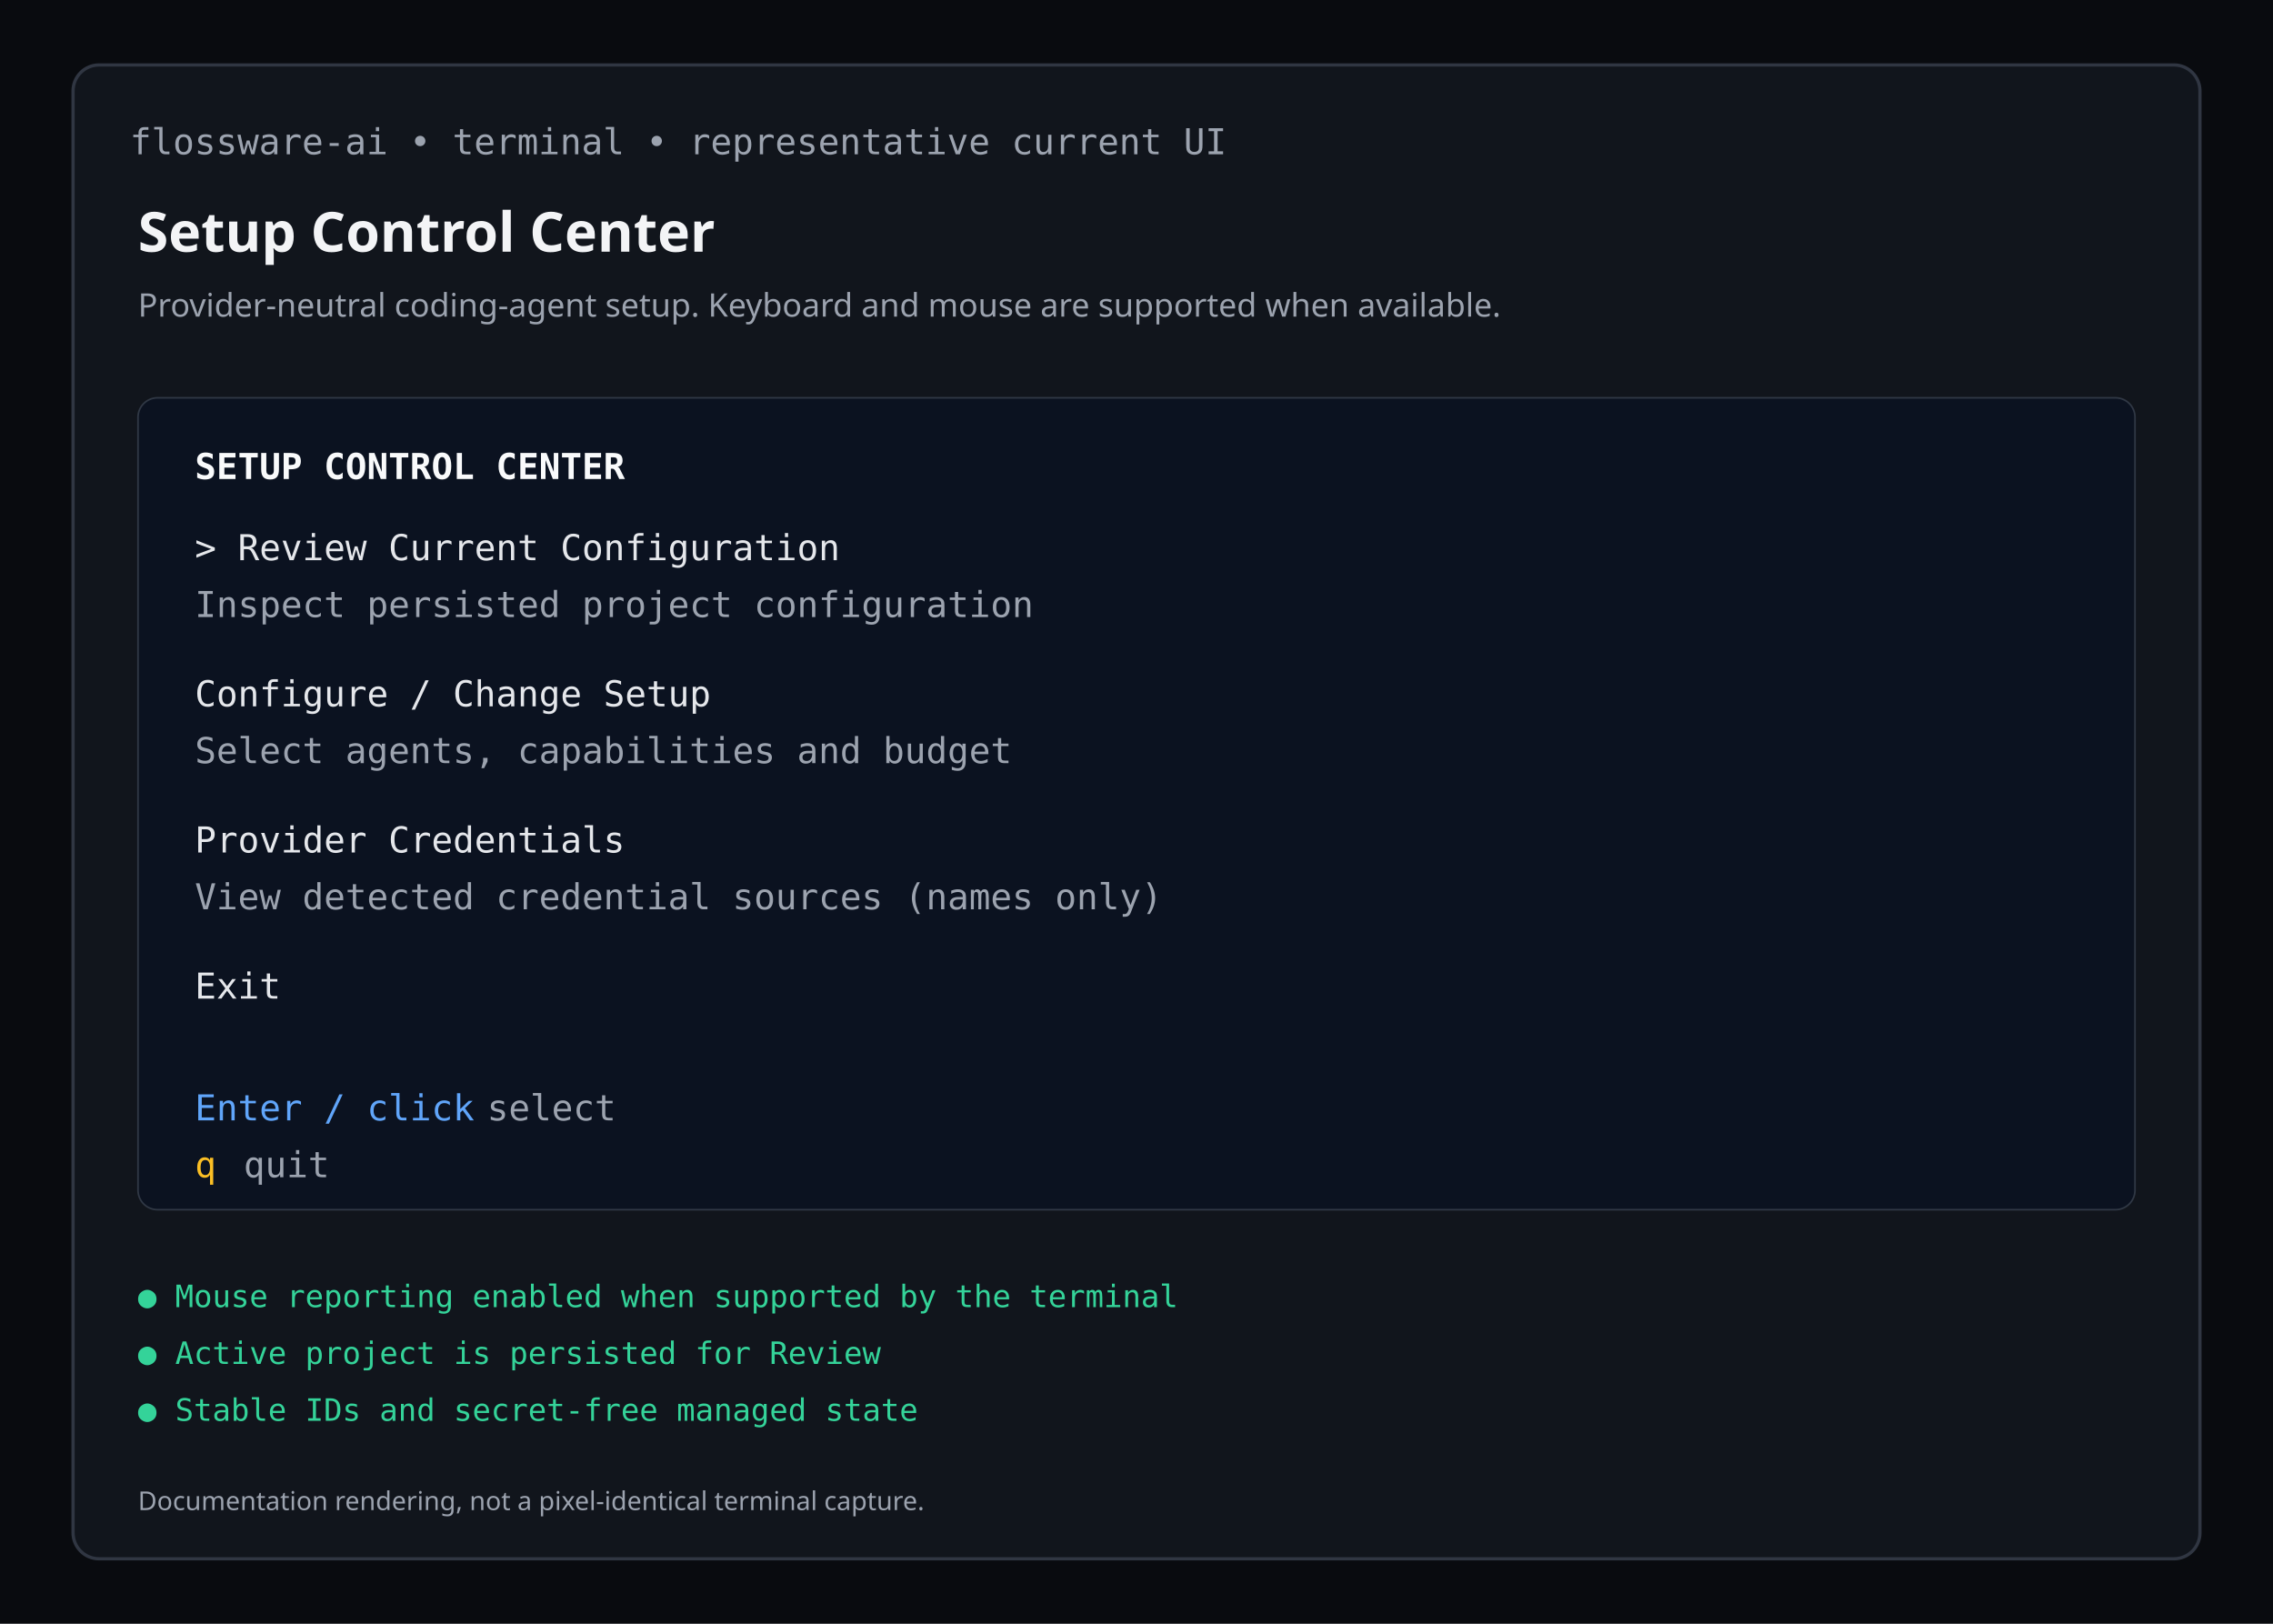
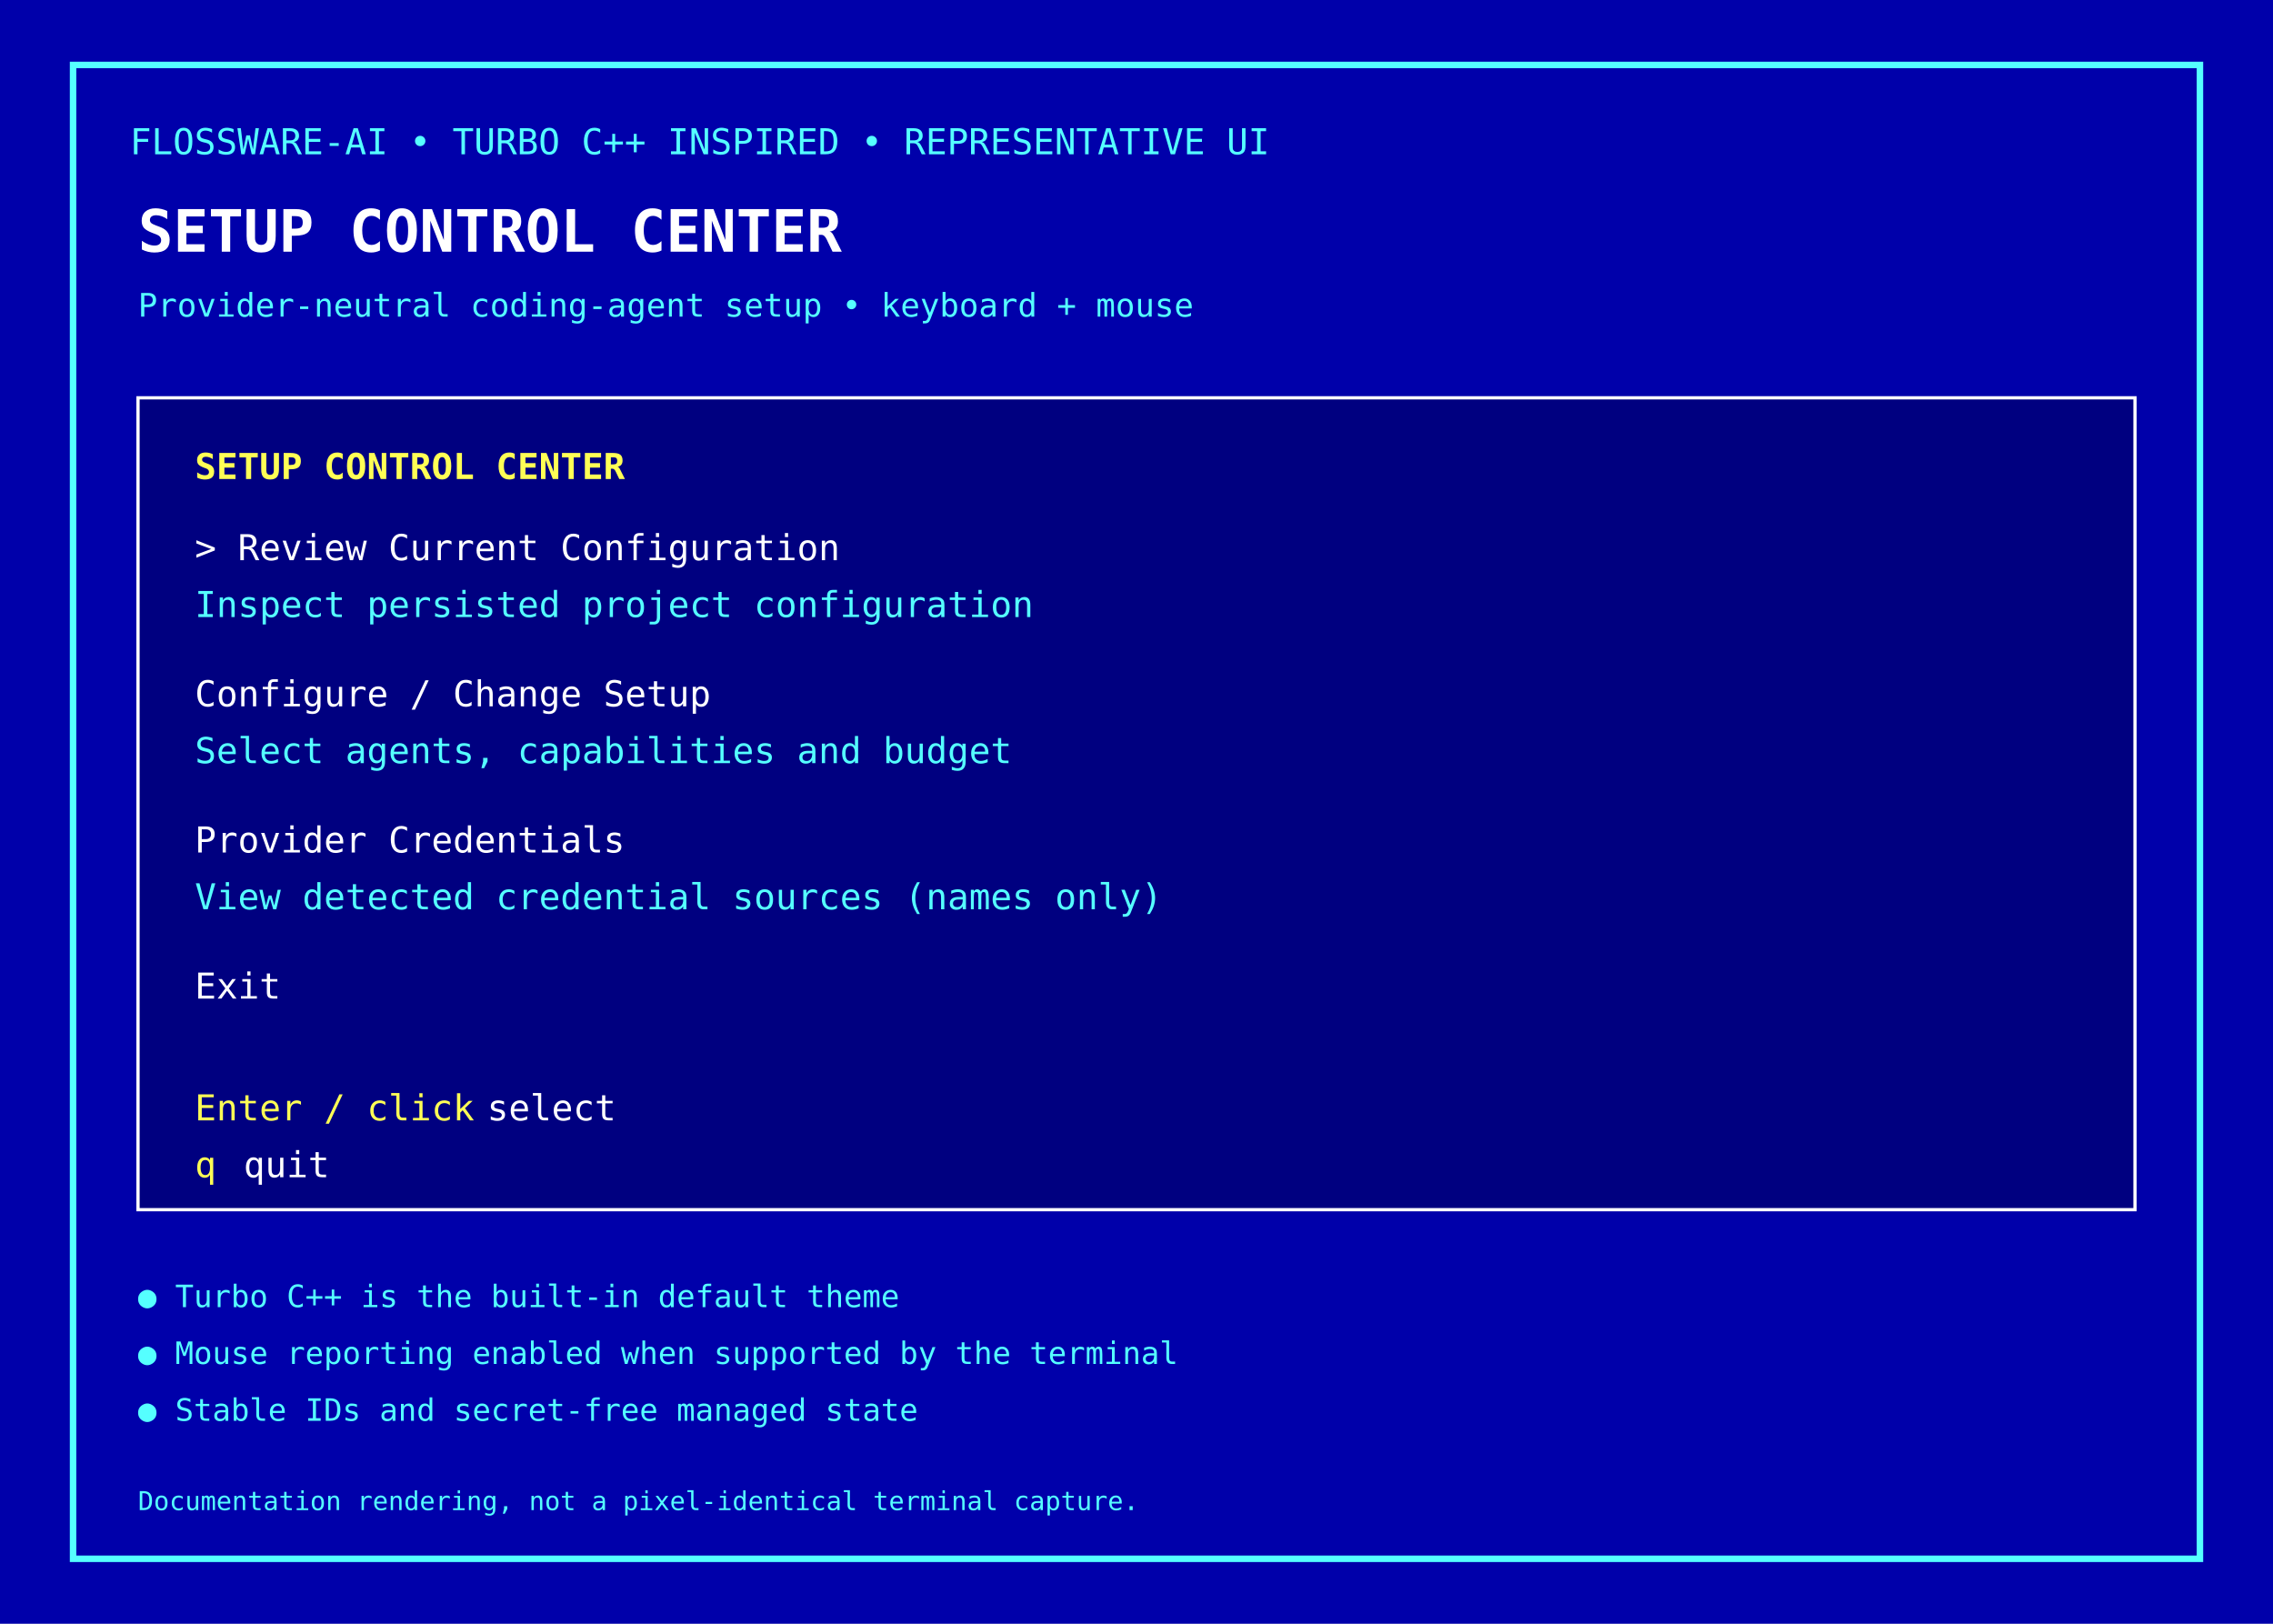
<svg xmlns="http://www.w3.org/2000/svg" width="1400" height="1000" viewBox="0 0 1400 1000">
-   <rect width="1400" height="1000" fill="#090b0f" />
-   <rect x="45" y="40" width="1310" height="920" rx="16" fill="#11151c" stroke="#303642" stroke-width="2" />
-   <text x="80" y="95" font-family="ui-monospace,monospace" font-size="22" fill="#9ca3af">flossware-ai • terminal • representative current UI</text>
-   <text x="85" y="155" font-family="ui-sans-serif,sans-serif" font-size="34" font-weight="700" fill="#f3f4f6">Setup Control Center</text>
-   <text x="85" y="195" font-family="ui-sans-serif,sans-serif" font-size="20" fill="#9ca3af">Provider-neutral coding-agent setup. Keyboard and mouse are supported when available.</text>
-   <rect x="85" y="245" width="1230" height="500" rx="12" fill="#0b1220" stroke="#303845" />
-   <g font-family="ui-monospace,monospace" font-size="22" fill="#e5e7eb">
-     <text x="120" y="295" fill="#f9fafb" font-weight="700">SETUP CONTROL CENTER</text>
+   <rect width="1400" height="1000" fill="#0000aa" />
+   <rect x="45" y="40" width="1310" height="920" fill="#0000aa" stroke="#55ffff" stroke-width="4" />
+   <text x="80" y="95" font-family="ui-monospace,monospace" font-size="22" fill="#55ffff">FLOSSWARE-AI • TURBO C++ INSPIRED • REPRESENTATIVE UI</text>
+   <text x="85" y="155" font-family="ui-monospace,monospace" font-size="36" font-weight="700" fill="#ffffff">SETUP CONTROL CENTER</text>
+   <text x="85" y="195" font-family="ui-monospace,monospace" font-size="20" fill="#55ffff">Provider-neutral coding-agent setup • keyboard + mouse</text>
+   <rect x="85" y="245" width="1230" height="500" fill="#000080" stroke="#ffffff" stroke-width="2" />
+   <g font-family="ui-monospace,monospace" font-size="22" fill="#ffffff">
+     <text x="120" y="295" fill="#ffff55" font-weight="700">SETUP CONTROL CENTER</text>
    <text x="120" y="345">&gt; Review Current Configuration</text>
-     <text x="120" y="380" fill="#9ca3af">  Inspect persisted project configuration</text>
+     <text x="120" y="380" fill="#55ffff">  Inspect persisted project configuration</text>
    <text x="120" y="435">  Configure / Change Setup</text>
-     <text x="120" y="470" fill="#9ca3af">  Select agents, capabilities and budget</text>
+     <text x="120" y="470" fill="#55ffff">  Select agents, capabilities and budget</text>
    <text x="120" y="525">  Provider Credentials</text>
-     <text x="120" y="560" fill="#9ca3af">  View detected credential sources (names only)</text>
+     <text x="120" y="560" fill="#55ffff">  View detected credential sources (names only)</text>
    <text x="120" y="615">  Exit</text>
-     <text x="120" y="690" fill="#60a5fa">Enter / click</text>
-     <text x="300" y="690" fill="#9ca3af">select</text>
-     <text x="120" y="725" fill="#fbbf24">q</text>
-     <text x="150" y="725" fill="#9ca3af">quit</text>
+     <text x="120" y="690" fill="#ffff55">Enter / click</text>
+     <text x="300" y="690" fill="#ffffff"> select</text>
+     <text x="120" y="725" fill="#ffff55">q</text>
+     <text x="150" y="725" fill="#ffffff"> quit</text>
  </g>
-   <text x="85" y="805" font-family="ui-monospace,monospace" font-size="19" fill="#34d399">● Mouse reporting enabled when supported by the terminal</text>
-   <text x="85" y="840" font-family="ui-monospace,monospace" font-size="19" fill="#34d399">● Active project is persisted for Review</text>
-   <text x="85" y="875" font-family="ui-monospace,monospace" font-size="19" fill="#34d399">● Stable IDs and secret-free managed state</text>
-   <text x="85" y="930" font-family="ui-sans-serif,sans-serif" font-size="16" fill="#9ca3af">Documentation rendering, not a pixel-identical terminal capture.</text>
+   <text x="85" y="805" font-family="ui-monospace,monospace" font-size="19" fill="#55ffff">● Turbo C++ is the built-in default theme</text>
+   <text x="85" y="840" font-family="ui-monospace,monospace" font-size="19" fill="#55ffff">● Mouse reporting enabled when supported by the terminal</text>
+   <text x="85" y="875" font-family="ui-monospace,monospace" font-size="19" fill="#55ffff">● Stable IDs and secret-free managed state</text>
+   <text x="85" y="930" font-family="ui-monospace,monospace" font-size="16" fill="#55ffff">Documentation rendering, not a pixel-identical terminal capture.</text>
</svg>
